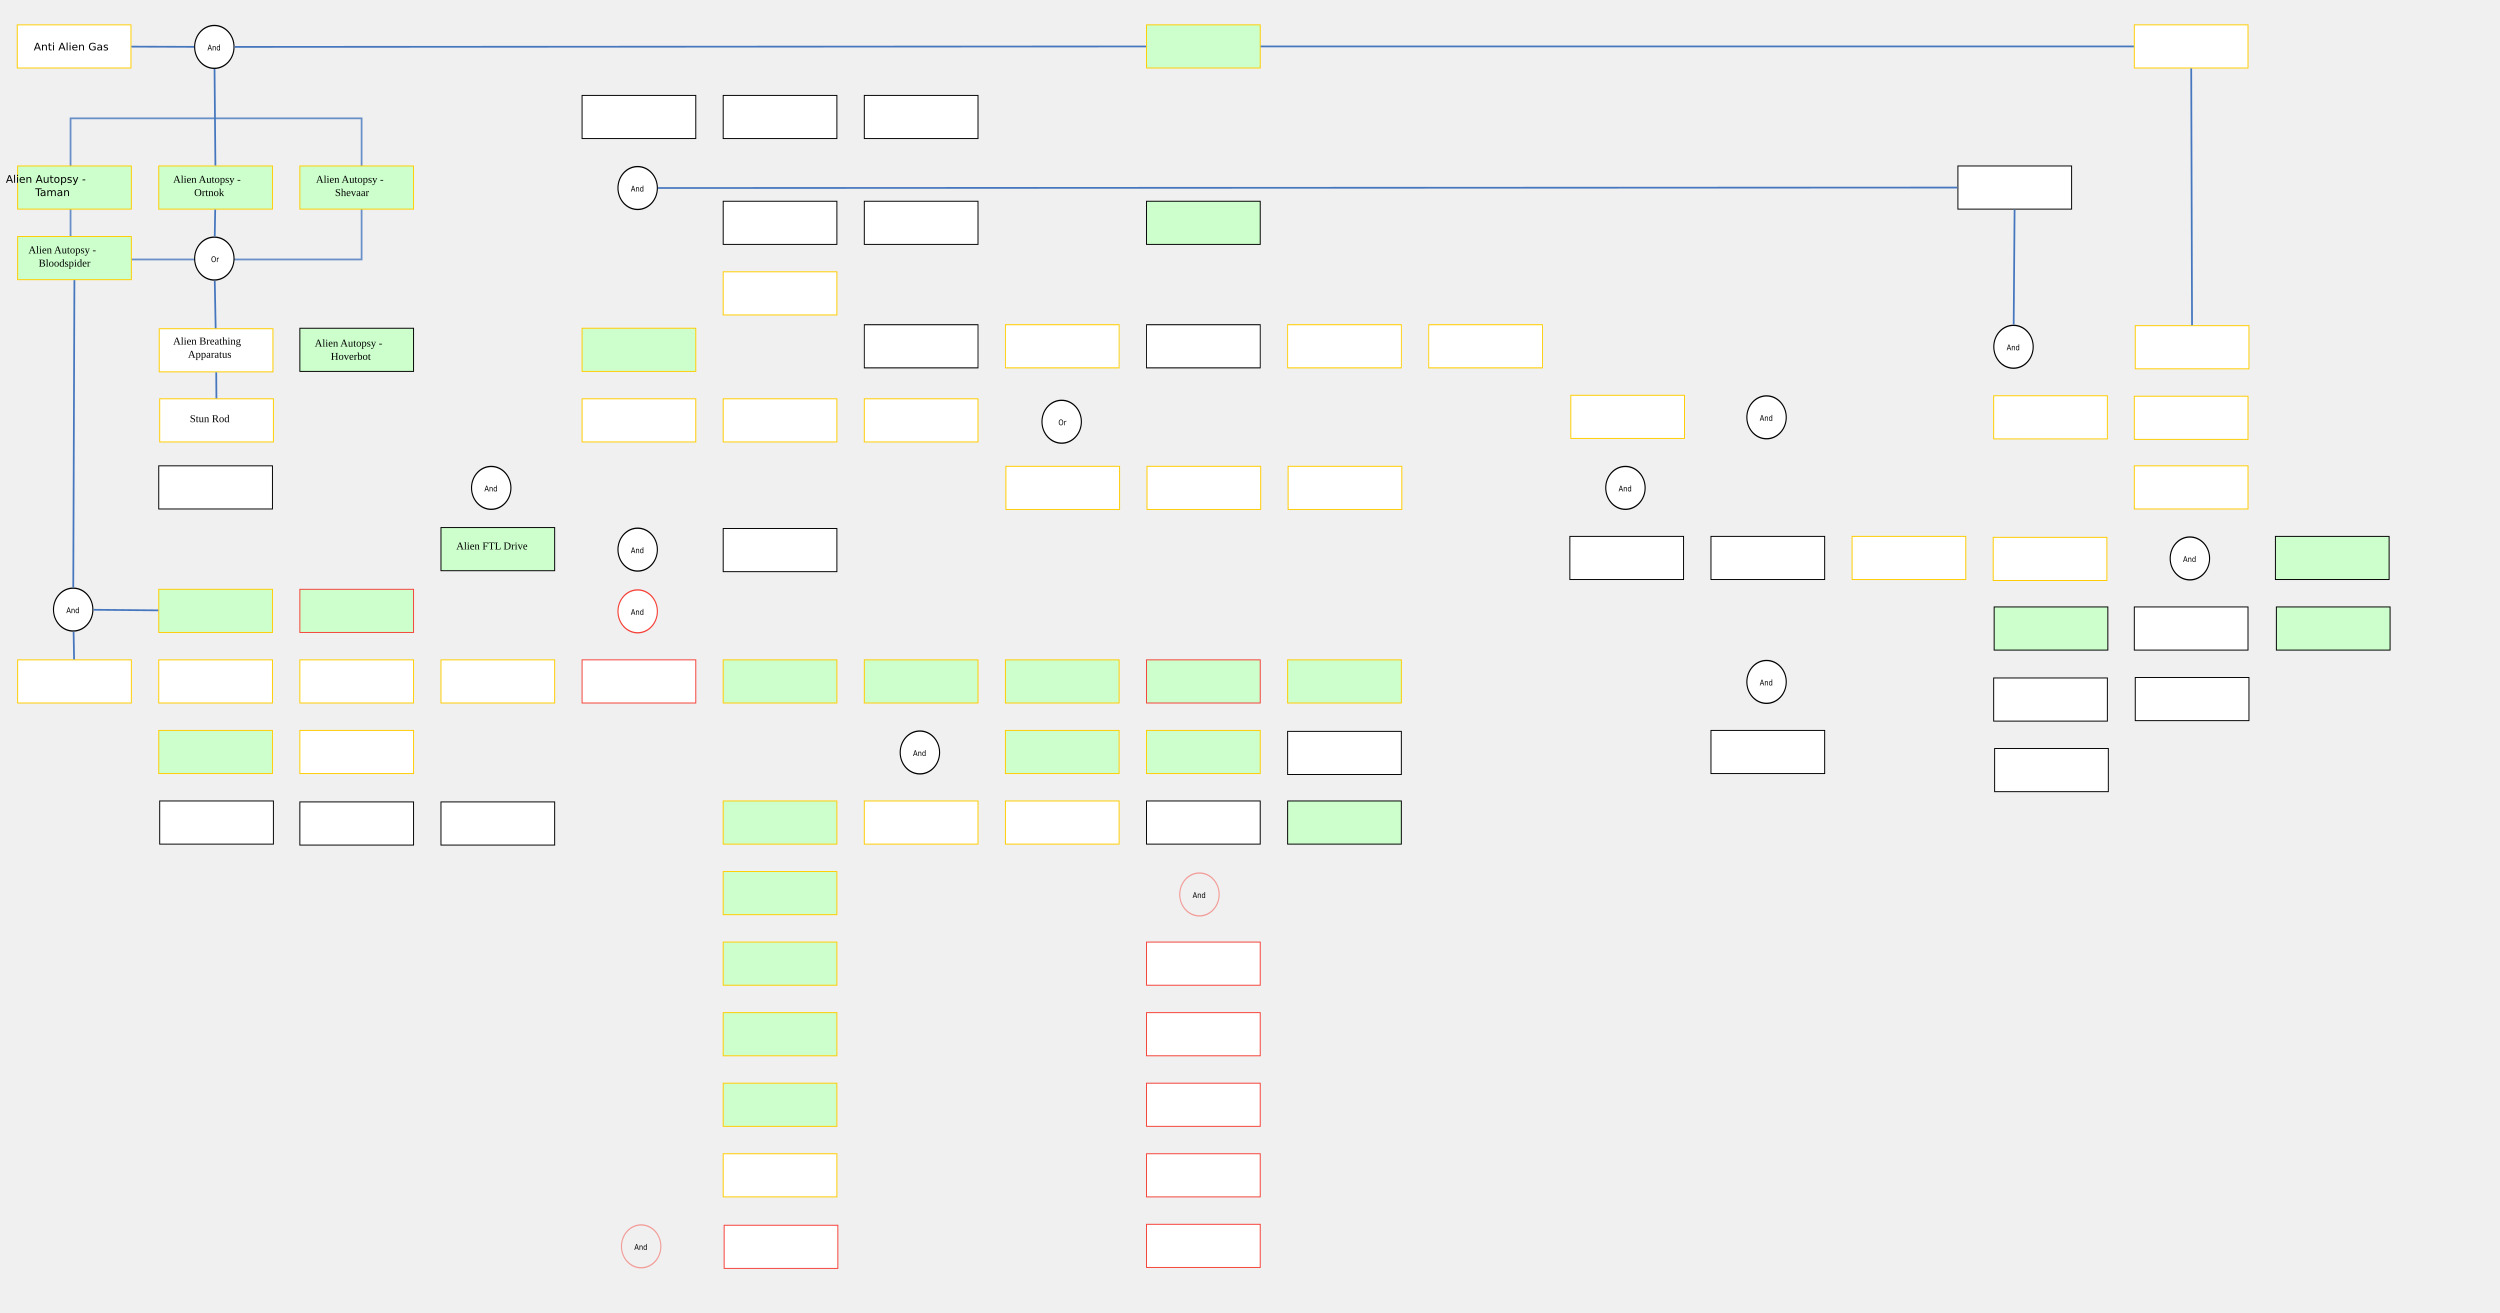
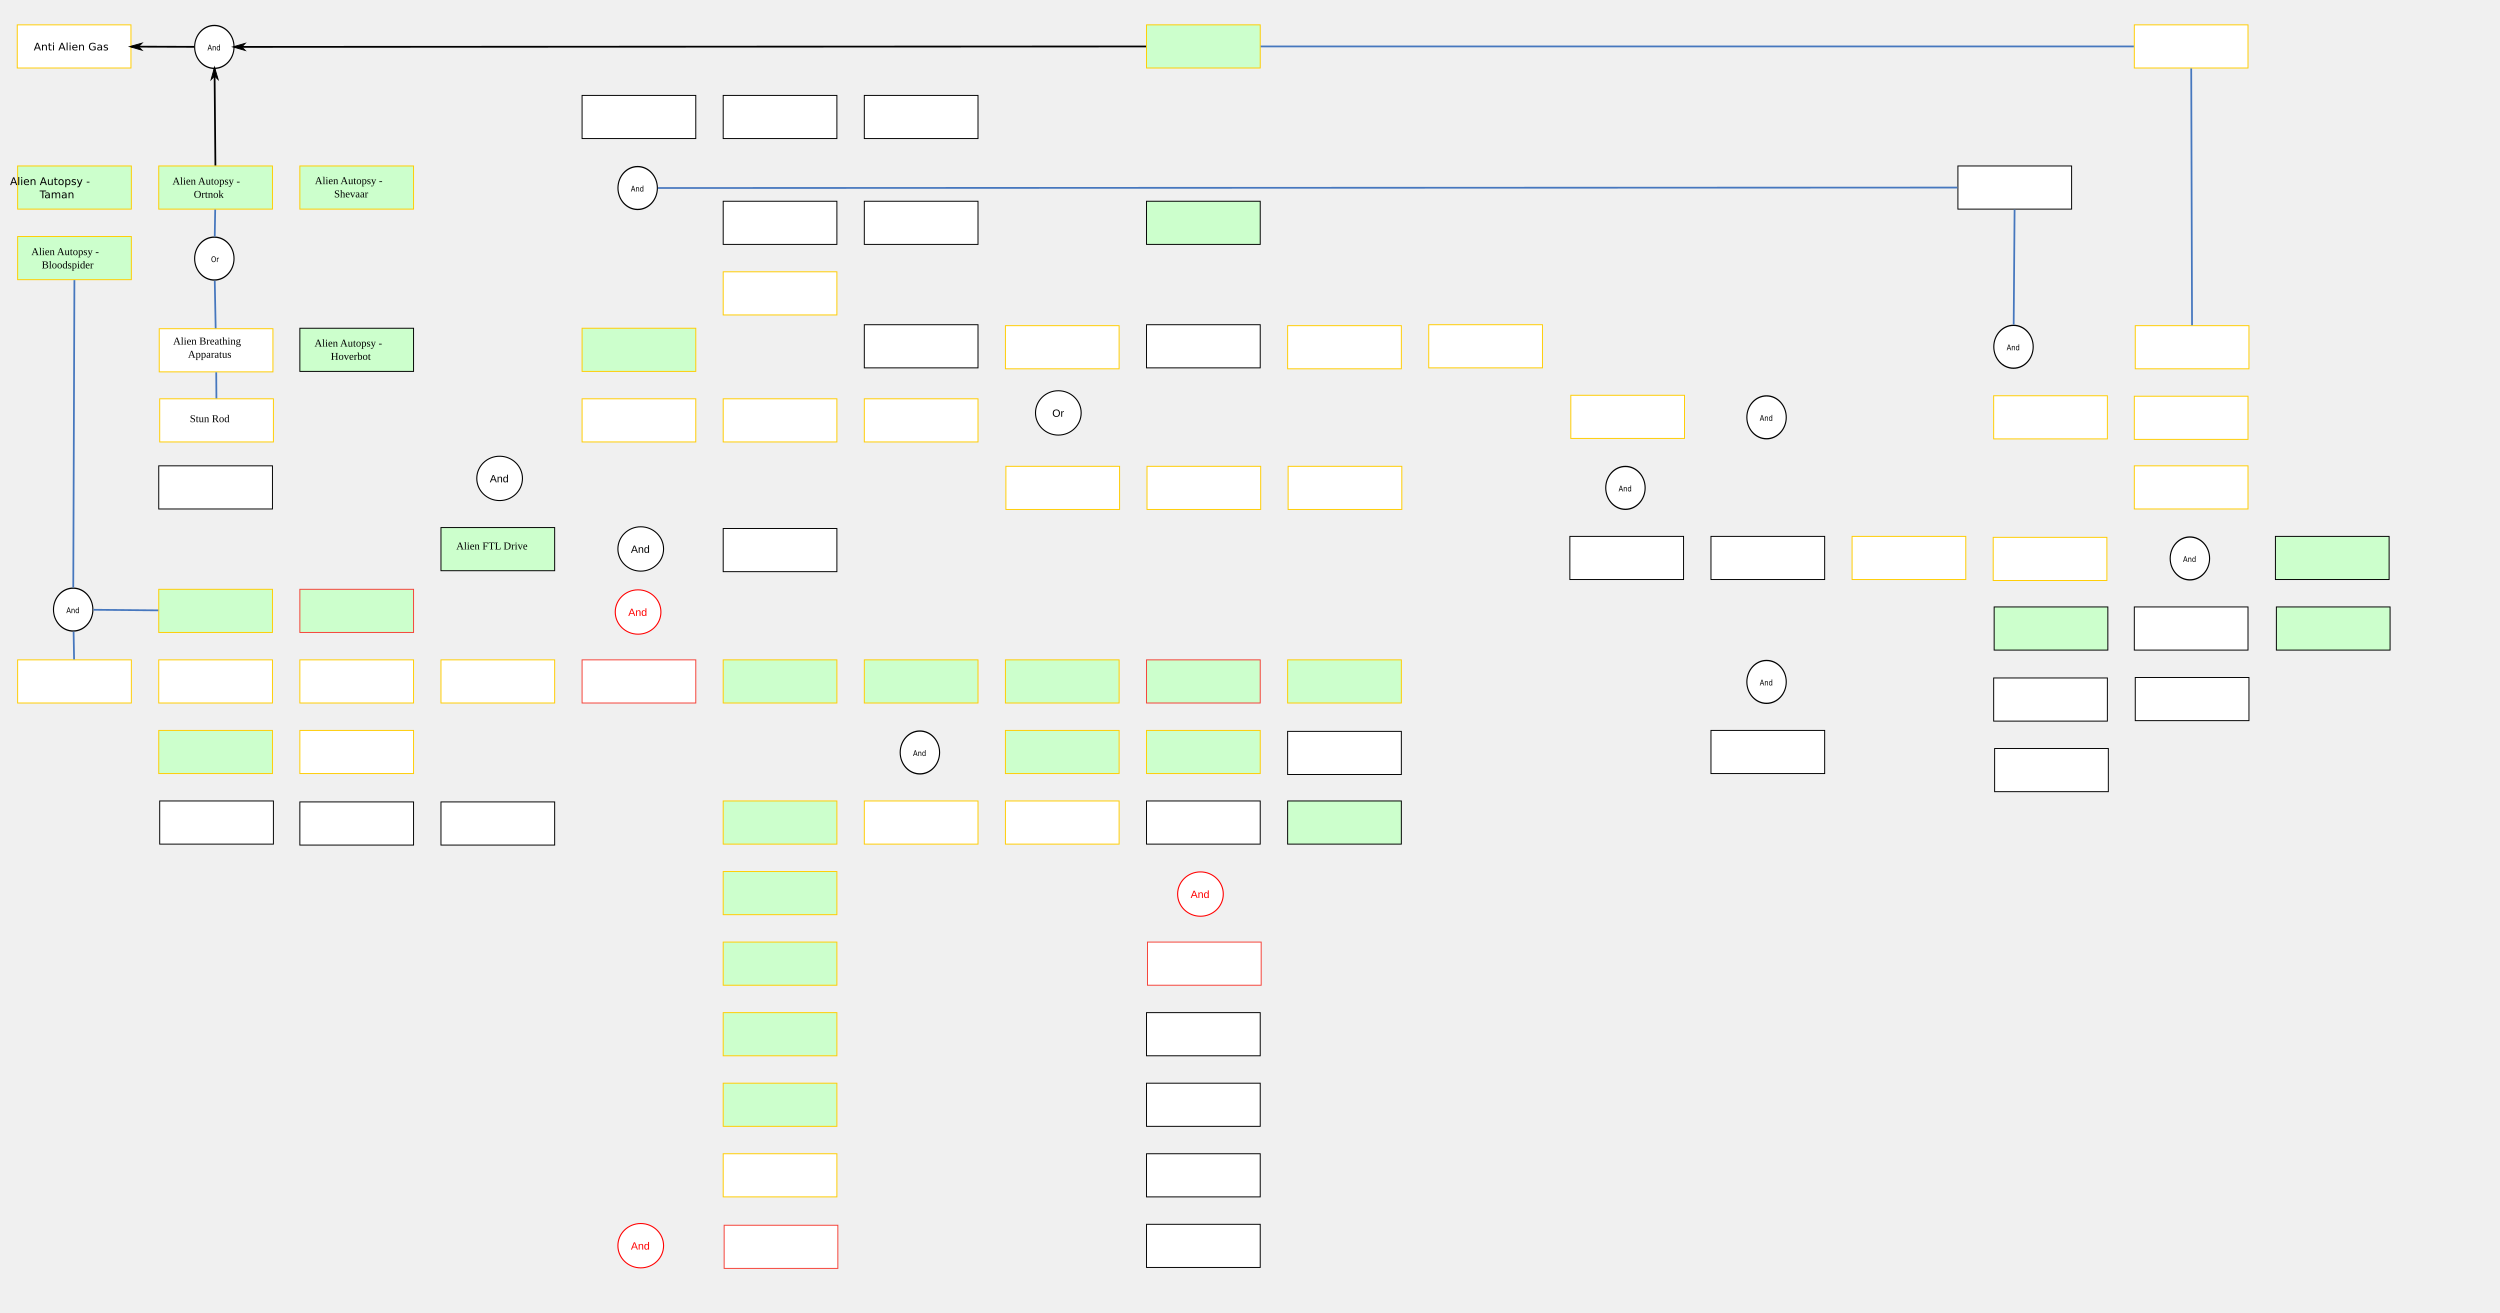
<svg xmlns="http://www.w3.org/2000/svg" width="1417.323" height="744.094" id="svg2" version="1.0">
-   <defs id="defs4" />
+   <defs id="defs4">
+     <marker orient="auto" refY="0.0" refX="0.0" id="Arrow2Lend" style="overflow:visible;">
+       <path id="path5794" style="font-size:12.0;fill-rule:evenodd;stroke-width:0.625;stroke-linejoin:round;" d="M 8.719,4.034 L -2.207,0.016 L 8.719,-4.002 C 6.973,-1.63 6.983,1.616 8.719,4.034 z " transform="scale(1.1) rotate(180) translate(1,0)" />
+     </marker>
+     <marker orient="auto" refY="0.0" refX="0.0" id="Arrow1Mend" style="overflow:visible;">
+       <path id="path5806" d="M 0.0,0.0 L 5.0,-5.0 L -12.5,0.0 L 5.0,5.0 L 0.0,0.0 z " style="fill-rule:evenodd;stroke:#000000;stroke-width:1.0pt;marker-start:none;" transform="scale(0.4) rotate(180) translate(10,0)" />
+     </marker>
+     <marker orient="auto" refY="0.0" refX="0.0" id="Arrow1Lend" style="overflow:visible;">
+       <path id="path5812" d="M 0.0,0.0 L 5.0,-5.0 L -12.5,0.0 L 5.0,5.0 L 0.0,0.0 z " style="fill-rule:evenodd;stroke:#000000;stroke-width:1.0pt;marker-start:none;" transform="scale(0.8) rotate(180) translate(12.5,0)" />
+     </marker>
+   </defs>
  <g id="layer1">
-     <rect style="fill:#000000;fill-opacity:0;stroke:#4677be;stroke-opacity:0.8" id="rect18331" width="165" height="80" x="40" y="67.094" />
    <g id="g13903" transform="matrix(1.007791,0,0,0.9800174,7.143716,12.35077)">
      <rect style="fill:#ffffff;fill-opacity:1;fill-rule:evenodd;stroke:#ffcc00;stroke-width:0.546px;stroke-linecap:butt;stroke-linejoin:miter;stroke-opacity:1" y="1.779" x="2.618" height="24.96" width="63.96" id="rect13897" />
      <text xml:space="preserve" style="font-size:12px;font-style:normal;font-weight:normal;fill:#000000;fill-opacity:1;stroke:none;stroke-width:1px;stroke-linecap:butt;stroke-linejoin:miter;stroke-opacity:1;font-family:Bitstream Vera Sans" id="text13899" y="16.549" x="11.896">
        <tspan style="font-size:6px" id="tspan13901" y="16.549" x="11.896">Anti Alien Gas</tspan>
      </text>
    </g>
    <g id="g13908" transform="matrix(0.6362226,0,0,0.7461796,3.096964,-119.4376)">
      <path style="fill:#ffffff;fill-opacity:1;stroke:#000000;stroke-opacity:1" transform="translate(-1.894036,1.767767)" d="M 205.566 193.94 A 17.551 16.289 0 1 1  170.463,193.94 A 17.551 16.289 0 1 1  205.566 193.94 z" id="path13910" />
      <text xml:space="preserve" style="font-size:12px;font-style:normal;font-weight:normal;fill:#000000;fill-opacity:1;stroke:none;stroke-width:1px;stroke-linecap:butt;stroke-linejoin:miter;stroke-opacity:1;font-family:Bitstream Vera Sans" id="text13912" y="198.38" x="180">
        <tspan style="font-size:6px" id="tspan13914" y="198.38" x="180">And</tspan>
      </text>
    </g>
-     <path style="fill:none;fill-rule:evenodd;stroke:#4677be;stroke-width:1px;stroke-linecap:butt;stroke-linejoin:miter;stroke-opacity:1;display:inline" d="M 74.515,26.436 L 110.026,26.557" id="path13916" />
    <rect style="fill:#ccffcc;fill-opacity:1;fill-rule:evenodd;stroke:#ffcc00;stroke-width:0.543px;stroke-linecap:butt;stroke-linejoin:miter;stroke-opacity:1" y="94.094" x="10" height="24.461" width="64.458" id="rect17819" />
    <rect style="fill:#ccffcc;fill-opacity:1;fill-rule:evenodd;stroke:#ffcc00;stroke-width:0.543px;stroke-linecap:butt;stroke-linejoin:miter;stroke-opacity:1" y="94.094" x="90" height="24.461" width="64.458" id="rect17821" />
    <rect style="fill:#ccffcc;fill-opacity:1;fill-rule:evenodd;stroke:#ffcc00;stroke-width:0.543px;stroke-linecap:butt;stroke-linejoin:miter;stroke-opacity:1" y="94.094" x="170" height="24.461" width="64.458" id="rect17823" />
    <rect style="fill:#ccffcc;fill-opacity:1;fill-rule:evenodd;stroke:#ffcc00;stroke-width:0.543px;stroke-linecap:butt;stroke-linejoin:miter;stroke-opacity:1" y="134.094" x="10" height="24.461" width="64.458" id="rect17825" />
    <g id="g17829" transform="matrix(0.6362226,0,0,0.7461796,3.096964,0.562415)">
      <path style="fill:#ffffff;fill-opacity:1;stroke:#000000;stroke-opacity:1" transform="translate(-1.894036,1.767767)" d="M 205.566 193.94 A 17.551 16.289 0 1 1  170.463,193.94 A 17.551 16.289 0 1 1  205.566 193.94 z" id="path17831" />
      <text xml:space="preserve" style="font-size:12px;font-style:normal;font-weight:normal;fill:#000000;fill-opacity:1;stroke:none;stroke-width:1px;stroke-linecap:butt;stroke-linejoin:miter;stroke-opacity:1;font-family:Bitstream Vera Sans" id="text17833" y="198.38" x="183.144">
        <tspan style="font-size:6px" id="tspan17835" y="198.38" x="183.144">Or</tspan>
      </text>
    </g>
-     <path style="fill:none;fill-rule:evenodd;stroke:#4677be;stroke-width:1px;stroke-linecap:butt;stroke-linejoin:miter;stroke-opacity:1;display:inline" d="M 121.624,39.123 L 122.117,93.823" id="path17839" />
+     <path style="fill:none;fill-rule:evenodd;stroke:#000000;stroke-width:1px;stroke-linecap:butt;stroke-linejoin:miter;marker-end:url(#Arrow1Mend);stroke-opacity:1;display:inline" d="M 122.117,93.823 L 121.624,39.123" id="path17839" />
    <path style="fill:none;fill-rule:evenodd;stroke:#4677be;stroke-width:1px;stroke-linecap:butt;stroke-linejoin:miter;stroke-opacity:1;display:inline" d="M 122.006,118.827 L 121.734,134.068" id="path17843" />
    <rect style="fill:#ffffff;fill-opacity:1;fill-rule:evenodd;stroke:#ffcc00;stroke-width:0.543px;stroke-linecap:butt;stroke-linejoin:miter;stroke-opacity:1" y="186.362" x="90.271" height="24.461" width="64.458" id="rect17849" />
    <rect style="fill:#ffffff;fill-opacity:1;fill-rule:evenodd;stroke:#ffcc00;stroke-width:0.543px;stroke-linecap:butt;stroke-linejoin:miter;stroke-opacity:1" y="226.094" x="90.542" height="24.461" width="64.458" id="rect17851" />
    <path style="fill:none;fill-rule:evenodd;stroke:#4677be;stroke-width:1px;stroke-linecap:butt;stroke-linejoin:miter;stroke-opacity:1;display:inline" d="M 121.749,159.123 L 122.263,186.091" id="path17853" />
    <path style="fill:none;fill-rule:evenodd;stroke:#4677be;stroke-width:1px;stroke-linecap:butt;stroke-linejoin:miter;stroke-opacity:1;display:inline" d="M 122.586,211.094 L 122.686,225.823" id="path17855" />
    <rect style="fill:#ccffcc;fill-opacity:1;fill-rule:evenodd;stroke:#000000;stroke-width:0.543px;stroke-linecap:butt;stroke-linejoin:miter;stroke-opacity:1" y="186.094" x="170" height="24.461" width="64.458" id="rect17857" />
    <rect style="fill:#ccffcc;fill-opacity:1;fill-rule:evenodd;stroke:#ffcc00;stroke-width:0.543px;stroke-linecap:butt;stroke-linejoin:miter;stroke-opacity:1" y="186.094" x="330" height="24.461" width="64.458" id="rect17861" />
    <g id="g17863" transform="matrix(0.6362226,0,0,0.7461796,243.097,-39.43758)">
      <path style="fill:#ffffff;fill-opacity:1;stroke:#000000;stroke-opacity:1" transform="translate(-1.894036,1.767767)" d="M 205.566 193.94 A 17.551 16.289 0 1 1  170.463,193.94 A 17.551 16.289 0 1 1  205.566 193.94 z" id="path17865" />
      <text xml:space="preserve" style="font-size:12px;font-style:normal;font-weight:normal;fill:#000000;fill-opacity:1;stroke:none;stroke-width:1px;stroke-linecap:butt;stroke-linejoin:miter;stroke-opacity:1;font-family:Bitstream Vera Sans" id="text17867" y="198.38" x="180">
        <tspan style="font-size:6px" id="tspan17869" y="198.38" x="180">And</tspan>
      </text>
    </g>
    <rect style="fill:#ffffff;fill-opacity:1;fill-rule:evenodd;stroke:#000000;stroke-width:0.543px;stroke-linecap:butt;stroke-linejoin:miter;stroke-opacity:1" y="54.094" x="330" height="24.461" width="64.458" id="rect17871" />
    <rect style="fill:#ffffff;fill-opacity:1;fill-rule:evenodd;stroke:#000000;stroke-width:0.543px;stroke-linecap:butt;stroke-linejoin:miter;stroke-opacity:1" y="54.094" x="410" height="24.461" width="64.458" id="rect17873" />
    <rect style="fill:#ffffff;fill-opacity:1;fill-rule:evenodd;stroke:#000000;stroke-width:0.543px;stroke-linecap:butt;stroke-linejoin:miter;stroke-opacity:1" y="54.094" x="490" height="24.461" width="64.458" id="rect17875" />
    <rect style="fill:#ffffff;fill-opacity:1;fill-rule:evenodd;stroke:#000000;stroke-width:0.543px;stroke-linecap:butt;stroke-linejoin:miter;stroke-opacity:1" y="114.094" x="410" height="24.461" width="64.458" id="rect17877" />
    <rect style="fill:#ffffff;fill-opacity:1;fill-rule:evenodd;stroke:#000000;stroke-width:0.543px;stroke-linecap:butt;stroke-linejoin:miter;stroke-opacity:1" y="114.094" x="490" height="24.461" width="64.458" id="rect17879" />
    <rect style="fill:#ffffff;fill-opacity:1;fill-rule:evenodd;stroke:#ffcc00;stroke-width:0.543px;stroke-linecap:butt;stroke-linejoin:miter;stroke-opacity:1" y="154.094" x="410" height="24.461" width="64.458" id="rect17881" />
    <rect style="fill:#ffffff;fill-opacity:1;fill-rule:evenodd;stroke:#ffcc00;stroke-width:0.543px;stroke-linecap:butt;stroke-linejoin:miter;stroke-opacity:1" y="226.094" x="330" height="24.461" width="64.458" id="rect17883" />
    <rect style="fill:#ffffff;fill-opacity:1;fill-rule:evenodd;stroke:#ffcc00;stroke-width:0.543px;stroke-linecap:butt;stroke-linejoin:miter;stroke-opacity:1" y="226.094" x="410" height="24.461" width="64.458" id="rect17885" />
    <rect style="fill:#ffffff;fill-opacity:1;fill-rule:evenodd;stroke:#ffcc00;stroke-width:0.543px;stroke-linecap:butt;stroke-linejoin:miter;stroke-opacity:1" y="226.094" x="490" height="24.461" width="64.458" id="rect17887" />
    <rect style="fill:#ccffcc;fill-opacity:1;fill-rule:evenodd;stroke:#ffcc00;stroke-width:0.543px;stroke-linecap:butt;stroke-linejoin:miter;stroke-opacity:1" y="14.094" x="650" height="24.461" width="64.458" id="rect17895" />
    <rect style="fill:#ccffcc;fill-opacity:1;fill-rule:evenodd;stroke:#000000;stroke-width:0.543px;stroke-linecap:butt;stroke-linejoin:miter;stroke-opacity:1" y="114.094" x="650" height="24.461" width="64.458" id="rect17897" />
    <g id="g17899" transform="matrix(0.6362226,0,0,0.7461796,-76.92524,199.56)">
      <path style="fill:#ffffff;fill-opacity:1;stroke:#000000;stroke-opacity:1" transform="translate(-1.894036,1.767767)" d="M 205.566 193.94 A 17.551 16.289 0 1 1  170.463,193.94 A 17.551 16.289 0 1 1  205.566 193.94 z" id="path17901" />
      <text xml:space="preserve" style="font-size:12px;font-style:normal;font-weight:normal;fill:#000000;fill-opacity:1;stroke:none;stroke-width:1px;stroke-linecap:butt;stroke-linejoin:miter;stroke-opacity:1;font-family:Bitstream Vera Sans" id="text17903" y="198.38" x="180">
        <tspan style="font-size:6px" id="tspan17905" y="198.38" x="180">And</tspan>
      </text>
    </g>
    <rect style="fill:#ccffcc;fill-opacity:1;fill-rule:evenodd;stroke:#f54036;stroke-width:0.543px;stroke-linecap:butt;stroke-linejoin:miter;stroke-opacity:1" y="334.094" x="170" height="24.461" width="64.458" id="rect17907" />
    <rect style="fill:#ccffcc;fill-opacity:1;fill-rule:evenodd;stroke:#ffcc00;stroke-width:0.543px;stroke-linecap:butt;stroke-linejoin:miter;stroke-opacity:1" y="334.094" x="90" height="24.461" width="64.458" id="rect17909" />
    <rect style="fill:#ffffff;fill-opacity:1;fill-rule:evenodd;stroke:#ffcc00;stroke-width:0.543px;stroke-linecap:butt;stroke-linejoin:miter;stroke-opacity:1" y="374.094" x="10" height="24.461" width="64.458" id="rect17911" />
    <rect style="fill:#ffffff;fill-opacity:1;fill-rule:evenodd;stroke:#ffcc00;stroke-width:0.543px;stroke-linecap:butt;stroke-linejoin:miter;stroke-opacity:1" y="374.094" x="90" height="24.461" width="64.458" id="rect17913" />
    <rect style="fill:#ffffff;fill-opacity:1;fill-rule:evenodd;stroke:#ffcc00;stroke-width:0.543px;stroke-linecap:butt;stroke-linejoin:miter;stroke-opacity:1" y="374.094" x="170" height="24.461" width="64.458" id="rect17915" />
    <rect style="fill:#ffffff;fill-opacity:1;fill-rule:evenodd;stroke:#ffcc00;stroke-width:0.543px;stroke-linecap:butt;stroke-linejoin:miter;stroke-opacity:1" y="374.094" x="250" height="24.461" width="64.458" id="rect17917" />
    <rect style="fill:#ffffff;fill-opacity:1;fill-rule:evenodd;stroke:#f54036;stroke-width:0.543px;stroke-linecap:butt;stroke-linejoin:miter;stroke-opacity:1" y="374.094" x="330" height="24.461" width="64.458" id="rect17919" />
    <rect style="fill:#ccffcc;fill-opacity:1;fill-rule:evenodd;stroke:#ffcc00;stroke-width:0.543px;stroke-linecap:butt;stroke-linejoin:miter;stroke-opacity:1" y="374.094" x="410" height="24.461" width="64.458" id="rect17921" />
    <rect style="fill:#ccffcc;fill-opacity:1;fill-rule:evenodd;stroke:#ffcc00;stroke-width:0.543px;stroke-linecap:butt;stroke-linejoin:miter;stroke-opacity:1" y="374.094" x="490" height="24.461" width="64.458" id="rect17923" />
    <rect style="fill:#ccffcc;fill-opacity:1;fill-rule:evenodd;stroke:#ffcc00;stroke-width:0.543px;stroke-linecap:butt;stroke-linejoin:miter;stroke-opacity:1" y="374.094" x="570" height="24.461" width="64.458" id="rect17925" />
    <rect style="fill:#ccffcc;fill-opacity:1;fill-rule:evenodd;stroke:#f54036;stroke-width:0.543px;stroke-linecap:butt;stroke-linejoin:miter;stroke-opacity:1" y="374.094" x="650" height="24.461" width="64.458" id="rect17927" />
    <rect style="fill:#ccffcc;fill-opacity:1;fill-rule:evenodd;stroke:#ffcc00;stroke-width:0.543px;stroke-linecap:butt;stroke-linejoin:miter;stroke-opacity:1" y="374.094" x="730" height="24.461" width="64.458" id="rect17929" />
    <g id="g17935" transform="matrix(0.6362226,0,0,0.7461796,403.097,280.5624)">
      <path style="fill:#ffffff;fill-opacity:1;stroke:#000000;stroke-opacity:1" transform="translate(-1.894036,1.767767)" d="M 205.566 193.94 A 17.551 16.289 0 1 1  170.463,193.94 A 17.551 16.289 0 1 1  205.566 193.94 z" id="path17937" />
      <text xml:space="preserve" style="font-size:12px;font-style:normal;font-weight:normal;fill:#000000;fill-opacity:1;stroke:none;stroke-width:1px;stroke-linecap:butt;stroke-linejoin:miter;stroke-opacity:1;font-family:Bitstream Vera Sans" id="text17939" y="198.38" x="180">
        <tspan style="font-size:6px" id="tspan17941" y="198.38" x="180">And</tspan>
      </text>
    </g>
    <rect style="fill:#ffffff;fill-opacity:1;fill-rule:evenodd;stroke:#ffcc00;stroke-width:0.543px;stroke-linecap:butt;stroke-linejoin:miter;stroke-opacity:1" y="454.094" x="490" height="24.461" width="64.458" id="rect17943" />
    <rect style="fill:#ffffff;fill-opacity:1;fill-rule:evenodd;stroke:#ffcc00;stroke-width:0.543px;stroke-linecap:butt;stroke-linejoin:miter;stroke-opacity:1" y="454.094" x="570" height="24.461" width="64.458" id="rect17945" />
    <rect style="fill:#ccffcc;fill-opacity:1;fill-rule:evenodd;stroke:#ffcc00;stroke-width:0.543px;stroke-linecap:butt;stroke-linejoin:miter;stroke-opacity:1" y="454.094" x="410" height="24.461" width="64.458" id="rect17947" />
    <rect style="fill:#ccffcc;fill-opacity:1;fill-rule:evenodd;stroke:#ffcc00;stroke-width:0.543px;stroke-linecap:butt;stroke-linejoin:miter;stroke-opacity:1" y="494.094" x="410" height="24.461" width="64.458" id="rect17949" />
    <rect style="fill:#ccffcc;fill-opacity:1;fill-rule:evenodd;stroke:#ffcc00;stroke-width:0.543px;stroke-linecap:butt;stroke-linejoin:miter;stroke-opacity:1" y="534.094" x="410" height="24.461" width="64.458" id="rect17951" />
    <rect style="fill:#ccffcc;fill-opacity:1;fill-rule:evenodd;stroke:#ffcc00;stroke-width:0.543px;stroke-linecap:butt;stroke-linejoin:miter;stroke-opacity:1" y="574.094" x="410" height="24.461" width="64.458" id="rect17953" />
    <rect style="fill:#ccffcc;fill-opacity:1;fill-rule:evenodd;stroke:#ffcc00;stroke-width:0.543px;stroke-linecap:butt;stroke-linejoin:miter;stroke-opacity:1" y="614.094" x="410" height="24.461" width="64.458" id="rect17955" />
    <rect style="fill:#ffffff;fill-opacity:1;fill-rule:evenodd;stroke:#ffcc00;stroke-width:0.543px;stroke-linecap:butt;stroke-linejoin:miter;stroke-opacity:1" y="654.094" x="410" height="24.461" width="64.458" id="rect17957" />
    <rect style="fill:#ffffff;fill-opacity:1;fill-rule:evenodd;stroke:#000000;stroke-width:0.543px;stroke-linecap:butt;stroke-linejoin:miter;stroke-opacity:1" y="454.094" x="650" height="24.461" width="64.458" id="rect17959" />
    <rect style="fill:#ccffcc;fill-opacity:1;fill-rule:evenodd;stroke:#ffcc00;stroke-width:0.543px;stroke-linecap:butt;stroke-linejoin:miter;stroke-opacity:1" y="414.094" x="570" height="24.461" width="64.458" id="rect17961" />
    <rect style="fill:#ccffcc;fill-opacity:1;fill-rule:evenodd;stroke:#ffcc00;stroke-width:0.543px;stroke-linecap:butt;stroke-linejoin:miter;stroke-opacity:1" y="414.094" x="650" height="24.461" width="64.458" id="rect17963" />
    <rect style="fill:#ffffff;fill-opacity:1;fill-rule:evenodd;stroke:#000000;stroke-width:0.543px;stroke-linecap:butt;stroke-linejoin:miter;stroke-opacity:1" y="414.633" x="730" height="24.461" width="64.458" id="rect17965" />
    <rect style="fill:#ccffcc;fill-opacity:1;fill-rule:evenodd;stroke:#000000;stroke-width:0.543px;stroke-linecap:butt;stroke-linejoin:miter;stroke-opacity:1" y="454.094" x="730" height="24.461" width="64.458" id="rect17967" />
    <rect style="fill:#ffffff;fill-opacity:1;fill-rule:evenodd;stroke:#f54036;stroke-width:0.543px;stroke-linecap:butt;stroke-linejoin:miter;stroke-opacity:1" y="694.633" x="410.542" height="24.461" width="64.458" id="rect17969" />
-     <rect style="fill:#ffffff;fill-opacity:1;fill-rule:evenodd;stroke:#f54036;stroke-width:0.543px;stroke-linecap:butt;stroke-linejoin:miter;stroke-opacity:1" y="694.094" x="650" height="24.461" width="64.458" id="rect17971" />
-     <rect style="fill:#ffffff;fill-opacity:1;fill-rule:evenodd;stroke:#f54036;stroke-width:0.543px;stroke-linecap:butt;stroke-linejoin:miter;stroke-opacity:1" y="654.094" x="650" height="24.461" width="64.458" id="rect17973" />
-     <rect style="fill:#ffffff;fill-opacity:1;fill-rule:evenodd;stroke:#f54036;stroke-width:0.543px;stroke-linecap:butt;stroke-linejoin:miter;stroke-opacity:1" y="614.094" x="650" height="24.461" width="64.458" id="rect17975" />
-     <rect style="fill:#ffffff;fill-opacity:1;fill-rule:evenodd;stroke:#f54036;stroke-width:0.543px;stroke-linecap:butt;stroke-linejoin:miter;stroke-opacity:1" y="574.094" x="650" height="24.461" width="64.458" id="rect17977" />
-     <rect style="fill:#ffffff;fill-opacity:1;fill-rule:evenodd;stroke:#f54036;stroke-width:0.543px;stroke-linecap:butt;stroke-linejoin:miter;stroke-opacity:1" y="534.094" x="650" height="24.461" width="64.458" id="rect17979" />
+     <rect style="fill:#ffffff;fill-opacity:1;fill-rule:evenodd;stroke:#000000;stroke-width:0.543px;stroke-linecap:butt;stroke-linejoin:miter;stroke-opacity:1" y="694.094" x="650" height="24.461" width="64.458" id="rect17971" />
+     <rect style="fill:#ffffff;fill-opacity:1;fill-rule:evenodd;stroke:#000000;stroke-width:0.543px;stroke-linecap:butt;stroke-linejoin:miter;stroke-opacity:1" y="654.094" x="650" height="24.461" width="64.458" id="rect17973" />
+     <rect style="fill:#ffffff;fill-opacity:1;fill-rule:evenodd;stroke:#000000;stroke-width:0.543px;stroke-linecap:butt;stroke-linejoin:miter;stroke-opacity:1" y="614.094" x="650" height="24.461" width="64.458" id="rect17975" />
+     <rect style="fill:#ffffff;fill-opacity:1;fill-rule:evenodd;stroke:#000000;stroke-width:0.543px;stroke-linecap:butt;stroke-linejoin:miter;stroke-opacity:1" y="574.094" x="650" height="24.461" width="64.458" id="rect17977" />
+     <rect style="fill:#ffffff;fill-opacity:1;fill-rule:evenodd;stroke:#f54036;stroke-width:0.543px;stroke-linecap:butt;stroke-linejoin:miter;stroke-opacity:1" y="534.094" x="650.542" height="24.461" width="64.458" id="rect17979" />
    <rect style="fill:#ccffcc;fill-opacity:1;fill-rule:evenodd;stroke:#ffcc00;stroke-width:0.543px;stroke-linecap:butt;stroke-linejoin:miter;stroke-opacity:1" y="414.094" x="90" height="24.461" width="64.458" id="rect17981" />
    <rect style="fill:#ffffff;fill-opacity:1;fill-rule:evenodd;stroke:#ffcc00;stroke-width:0.543px;stroke-linecap:butt;stroke-linejoin:miter;stroke-opacity:1" y="414.094" x="170" height="24.461" width="64.458" id="rect17983" />
    <rect style="fill:#ffffff;fill-opacity:1;fill-rule:evenodd;stroke:#000000;stroke-width:0.543px;stroke-linecap:butt;stroke-linejoin:miter;stroke-opacity:1" y="454.094" x="90.542" height="24.461" width="64.458" id="rect17985" />
    <rect style="fill:#ffffff;fill-opacity:1;fill-rule:evenodd;stroke:#000000;stroke-width:0.543px;stroke-linecap:butt;stroke-linejoin:miter;stroke-opacity:1" y="454.633" x="170" height="24.461" width="64.458" id="rect17987" />
    <rect style="fill:#ffffff;fill-opacity:1;fill-rule:evenodd;stroke:#000000;stroke-width:0.543px;stroke-linecap:butt;stroke-linejoin:miter;stroke-opacity:1" y="454.633" x="250" height="24.461" width="64.458" id="rect17989" />
-     <g id="g17991" transform="matrix(0.6362226,0,0,0.7461796,243.097,200.5624)">
-       <path style="fill:#ffffff;fill-opacity:1;stroke:#f54036;stroke-opacity:1" transform="translate(-1.894036,1.767767)" d="M 205.566 193.94 A 17.551 16.289 0 1 1  170.463,193.94 A 17.551 16.289 0 1 1  205.566 193.94 z" id="path17993" />
-       <text xml:space="preserve" style="font-size:12px;font-style:normal;font-weight:normal;fill:#000000;fill-opacity:1;stroke:none;stroke-width:1px;stroke-linecap:butt;stroke-linejoin:miter;stroke-opacity:1;font-family:Bitstream Vera Sans" id="text17995" y="198.38" x="180">
-         <tspan style="font-size:6px" id="tspan17997" y="198.38" x="180">And</tspan>
-       </text>
-       <path style="fill:#000000;fill-opacity:0;stroke:#f53f35;stroke-opacity:0.471" transform="translate(1.214619,484.2221)" d="M 205.566 193.94 A 17.551 16.289 0 1 1  170.463,193.94 A 17.551 16.289 0 1 1  205.566 193.94 z" id="path17999" />
-       <text xml:space="preserve" style="font-size:12px;font-style:normal;font-weight:normal;fill:#000000;fill-opacity:1;stroke:none;stroke-width:1px;stroke-linecap:butt;stroke-linejoin:miter;stroke-opacity:1;font-family:Bitstream Vera Sans" id="text18001" y="680.835" x="183.109">
-         <tspan style="font-size:6px" id="tspan18003" y="680.835" x="183.109">And</tspan>
-       </text>
-       <path style="fill:#000000;fill-opacity:0;stroke:#f53f35;stroke-opacity:0.471" transform="translate(498.6995,216.8699)" d="M 205.566 193.94 A 17.551 16.289 0 1 1  170.463,193.94 A 17.551 16.289 0 1 1  205.566 193.94 z" id="path18007" />
-       <text xml:space="preserve" style="font-size:12px;font-style:normal;font-weight:normal;fill:#000000;fill-opacity:1;stroke:none;stroke-width:1px;stroke-linecap:butt;stroke-linejoin:miter;stroke-opacity:1;font-family:Bitstream Vera Sans" id="text18009" y="413.482" x="680.594">
-         <tspan style="font-size:6px" id="tspan18011" y="413.482" x="680.594">And</tspan>
-       </text>
-       <rect style="fill:#ffffff;fill-opacity:1;fill-rule:evenodd;stroke:#ffcc00;stroke-width:0.788px;stroke-linecap:butt;stroke-linejoin:miter;stroke-opacity:1" y="-22.07" x="513.819" height="32.782" width="101.314" id="rect18221" />
-       <rect style="fill:#ffffff;fill-opacity:1;fill-rule:evenodd;stroke:#000000;stroke-width:0.788px;stroke-linecap:butt;stroke-linejoin:miter;stroke-opacity:1" y="-22.07" x="639.561" height="32.782" width="101.314" id="rect18223" />
-       <rect style="fill:#ffffff;fill-opacity:1;fill-rule:evenodd;stroke:#000000;stroke-width:0.788px;stroke-linecap:butt;stroke-linejoin:miter;stroke-opacity:1" y="-22.07" x="388.077" height="32.782" width="101.314" id="rect18225" />
-       <rect style="fill:#ffffff;fill-opacity:1;fill-rule:evenodd;stroke:#ffcc00;stroke-width:0.788px;stroke-linecap:butt;stroke-linejoin:miter;stroke-opacity:1" y="-22.07" x="765.303" height="32.782" width="101.314" id="rect18227" />
-       <rect style="fill:#ffffff;fill-opacity:1;fill-rule:evenodd;stroke:#ffcc00;stroke-width:0.788px;stroke-linecap:butt;stroke-linejoin:miter;stroke-opacity:1" y="-22.07" x="891.045" height="32.782" width="101.314" id="rect18229" />
-     </g>
-     <g id="g18231" transform="matrix(0.6362226,0,0,0.7461796,483.4799,93.06122)">
-       <path style="fill:#ffffff;fill-opacity:1;stroke:#000000;stroke-opacity:1" transform="translate(-1.894036,1.767767)" d="M 205.566 193.94 A 17.551 16.289 0 1 1  170.463,193.94 A 17.551 16.289 0 1 1  205.566 193.94 z" id="path18233" />
-       <text xml:space="preserve" style="font-size:12px;font-style:normal;font-weight:normal;fill:#000000;fill-opacity:1;stroke:none;stroke-width:1px;stroke-linecap:butt;stroke-linejoin:miter;stroke-opacity:1;font-family:Bitstream Vera Sans" id="text18235" y="198.38" x="183.144">
-         <tspan style="font-size:6px" id="tspan18237" y="198.38" x="183.144">Or</tspan>
-       </text>
-     </g>
    <rect style="fill:#ffffff;fill-opacity:1;fill-rule:evenodd;stroke:#ffcc00;stroke-width:0.543px;stroke-linecap:butt;stroke-linejoin:miter;stroke-opacity:1" y="264.366" x="570.27" height="24.461" width="64.458" id="rect18239" />
    <rect style="fill:#ffffff;fill-opacity:1;fill-rule:evenodd;stroke:#ffcc00;stroke-width:0.543px;stroke-linecap:butt;stroke-linejoin:miter;stroke-opacity:1" y="264.366" x="650.27" height="24.461" width="64.458" id="rect18241" />
    <rect style="fill:#ffffff;fill-opacity:1;fill-rule:evenodd;stroke:#ffcc00;stroke-width:0.543px;stroke-linecap:butt;stroke-linejoin:miter;stroke-opacity:1" y="264.366" x="730.27" height="24.461" width="64.458" id="rect18243" />
    <rect style="fill:#ffffff;fill-opacity:1;fill-rule:evenodd;stroke:#ffcc00;stroke-width:0.543px;stroke-linecap:butt;stroke-linejoin:miter;stroke-opacity:1" y="224.094" x="890.542" height="24.461" width="64.458" id="rect18245" />
    <g id="g18249" transform="matrix(0.6362226,0,0,0.7461796,803.097,130.5624)">
      <path style="fill:#ffffff;fill-opacity:1;stroke:#000000;stroke-opacity:1" transform="translate(-1.894036,1.767767)" d="M 205.566 193.94 A 17.551 16.289 0 1 1  170.463,193.94 A 17.551 16.289 0 1 1  205.566 193.94 z" id="path18251" />
      <text xml:space="preserve" style="font-size:12px;font-style:normal;font-weight:normal;fill:#000000;fill-opacity:1;stroke:none;stroke-width:1px;stroke-linecap:butt;stroke-linejoin:miter;stroke-opacity:1;font-family:Bitstream Vera Sans" id="text18253" y="198.38" x="180">
        <tspan style="font-size:6px" id="tspan18255" y="198.38" x="180">And</tspan>
      </text>
    </g>
    <g id="g18257" transform="matrix(0.6362226,0,0,0.7461796,883.097,90.56242)">
      <path style="fill:#ffffff;fill-opacity:1;stroke:#000000;stroke-opacity:1" transform="translate(-1.894036,1.767767)" d="M 205.566 193.94 A 17.551 16.289 0 1 1  170.463,193.94 A 17.551 16.289 0 1 1  205.566 193.94 z" id="path18259" />
      <text xml:space="preserve" style="font-size:12px;font-style:normal;font-weight:normal;fill:#000000;fill-opacity:1;stroke:none;stroke-width:1px;stroke-linecap:butt;stroke-linejoin:miter;stroke-opacity:1;font-family:Bitstream Vera Sans" id="text18261" y="198.38" x="180">
        <tspan style="font-size:6px" id="tspan18263" y="198.38" x="180">And</tspan>
      </text>
    </g>
    <rect style="fill:#ffffff;fill-opacity:1;fill-rule:evenodd;stroke:#000000;stroke-width:0.543px;stroke-linecap:butt;stroke-linejoin:miter;stroke-opacity:1" y="304.094" x="890" height="24.461" width="64.458" id="rect18265" />
    <rect style="fill:#ffffff;fill-opacity:1;fill-rule:evenodd;stroke:#000000;stroke-width:0.543px;stroke-linecap:butt;stroke-linejoin:miter;stroke-opacity:1" y="304.094" x="970" height="24.461" width="64.458" id="rect18267" />
    <rect style="fill:#ffffff;fill-opacity:1;fill-rule:evenodd;stroke:#000000;stroke-width:0.543px;stroke-linecap:butt;stroke-linejoin:miter;stroke-opacity:1" y="414.094" x="970" height="24.461" width="64.458" id="rect18269" />
    <g id="g18271" transform="matrix(0.6362226,0,0,0.7461796,883.097,240.5624)">
      <path style="fill:#ffffff;fill-opacity:1;stroke:#000000;stroke-opacity:1" transform="translate(-1.894036,1.767767)" d="M 205.566 193.94 A 17.551 16.289 0 1 1  170.463,193.94 A 17.551 16.289 0 1 1  205.566 193.94 z" id="path18273" />
      <text xml:space="preserve" style="font-size:12px;font-style:normal;font-weight:normal;fill:#000000;fill-opacity:1;stroke:none;stroke-width:1px;stroke-linecap:butt;stroke-linejoin:miter;stroke-opacity:1;font-family:Bitstream Vera Sans" id="text18275" y="198.38" x="180">
        <tspan style="font-size:6px" id="tspan18277" y="198.38" x="180">And</tspan>
      </text>
    </g>
    <rect style="fill:#ffffff;fill-opacity:1;fill-rule:evenodd;stroke:#ffcc00;stroke-width:0.543px;stroke-linecap:butt;stroke-linejoin:miter;stroke-opacity:1" y="304.094" x="1050" height="24.461" width="64.458" id="rect18279" />
    <rect style="fill:#ffffff;fill-opacity:1;fill-rule:evenodd;stroke:#ffcc00;stroke-width:0.543px;stroke-linecap:butt;stroke-linejoin:miter;stroke-opacity:1" y="304.633" x="1130" height="24.461" width="64.458" id="rect18281" />
    <rect style="fill:#ffffff;fill-opacity:1;fill-rule:evenodd;stroke:#ffcc00;stroke-width:0.543px;stroke-linecap:butt;stroke-linejoin:miter;stroke-opacity:1" y="224.366" x="1130.27" height="24.461" width="64.458" id="rect18283" />
    <rect style="fill:#ffffff;fill-opacity:1;fill-rule:evenodd;stroke:#ffcc00;stroke-width:0.543px;stroke-linecap:butt;stroke-linejoin:miter;stroke-opacity:1" y="224.633" x="1210" height="24.461" width="64.458" id="rect18285" />
    <rect style="fill:#ffffff;fill-opacity:1;fill-rule:evenodd;stroke:#ffcc00;stroke-width:0.543px;stroke-linecap:butt;stroke-linejoin:miter;stroke-opacity:1" y="264.094" x="1210" height="24.461" width="64.458" id="rect18287" />
    <rect style="fill:#ffffff;fill-opacity:1;fill-rule:evenodd;stroke:#ffcc00;stroke-width:0.543px;stroke-linecap:butt;stroke-linejoin:miter;stroke-opacity:1" y="184.633" x="1210.542" height="24.461" width="64.458" id="rect18289" />
    <rect style="fill:#ccffcc;fill-opacity:1;fill-rule:evenodd;stroke:#000000;stroke-width:0.543px;stroke-linecap:butt;stroke-linejoin:miter;stroke-opacity:1" y="344.094" x="1130.542" height="24.461" width="64.458" id="rect18291" />
    <g id="g18293" transform="matrix(0.6362226,0,0,0.7461796,1123.097,170.5624)">
      <path style="fill:#ffffff;fill-opacity:1;stroke:#000000;stroke-opacity:1" transform="translate(-1.894036,1.767767)" d="M 205.566 193.94 A 17.551 16.289 0 1 1  170.463,193.94 A 17.551 16.289 0 1 1  205.566 193.94 z" id="path18295" />
      <text xml:space="preserve" style="font-size:12px;font-style:normal;font-weight:normal;fill:#000000;fill-opacity:1;stroke:none;stroke-width:1px;stroke-linecap:butt;stroke-linejoin:miter;stroke-opacity:1;font-family:Bitstream Vera Sans" id="text18297" y="198.38" x="180">
        <tspan style="font-size:6px" id="tspan18299" y="198.38" x="180">And</tspan>
      </text>
    </g>
    <rect style="fill:#ccffcc;fill-opacity:1;fill-rule:evenodd;stroke:#000000;stroke-width:0.543px;stroke-linecap:butt;stroke-linejoin:miter;stroke-opacity:1" y="304.094" x="1290" height="24.461" width="64.458" id="rect18301" />
    <rect style="fill:#ccffcc;fill-opacity:1;fill-rule:evenodd;stroke:#000000;stroke-width:0.543px;stroke-linecap:butt;stroke-linejoin:miter;stroke-opacity:1" y="344.094" x="1290.542" height="24.461" width="64.458" id="rect18303" />
    <rect style="fill:#ffffff;fill-opacity:1;fill-rule:evenodd;stroke:#000000;stroke-width:0.543px;stroke-linecap:butt;stroke-linejoin:miter;stroke-opacity:1" y="344.094" x="1210" height="24.461" width="64.458" id="rect18305" />
    <rect style="fill:#ffffff;fill-opacity:1;fill-rule:evenodd;stroke:#000000;stroke-width:0.543px;stroke-linecap:butt;stroke-linejoin:miter;stroke-opacity:1" y="384.094" x="1210.542" height="24.461" width="64.458" id="rect18307" />
    <rect style="fill:#ffffff;fill-opacity:1;fill-rule:evenodd;stroke:#000000;stroke-width:0.543px;stroke-linecap:butt;stroke-linejoin:miter;stroke-opacity:1" y="384.362" x="1130.271" height="24.461" width="64.458" id="rect18309" />
    <rect style="fill:#ffffff;fill-opacity:1;fill-rule:evenodd;stroke:#000000;stroke-width:0.543px;stroke-linecap:butt;stroke-linejoin:miter;stroke-opacity:1" y="424.362" x="1130.813" height="24.461" width="64.458" id="rect18311" />
    <g id="g18313" transform="matrix(0.6362226,0,0,0.7461796,1023.097,50.56242)">
      <path style="fill:#ffffff;fill-opacity:1;stroke:#000000;stroke-opacity:1" transform="translate(-1.894036,1.767767)" d="M 205.566 193.94 A 17.551 16.289 0 1 1  170.463,193.94 A 17.551 16.289 0 1 1  205.566 193.94 z" id="path18315" />
      <text xml:space="preserve" style="font-size:12px;font-style:normal;font-weight:normal;fill:#000000;fill-opacity:1;stroke:none;stroke-width:1px;stroke-linecap:butt;stroke-linejoin:miter;stroke-opacity:1;font-family:Bitstream Vera Sans" id="text18317" y="198.38" x="180">
        <tspan style="font-size:6px" id="tspan18319" y="198.38" x="180">And</tspan>
      </text>
    </g>
    <rect style="fill:#ffffff;fill-opacity:1;fill-rule:evenodd;stroke:#000000;stroke-width:0.543px;stroke-linecap:butt;stroke-linejoin:miter;stroke-opacity:1" y="94.094" x="1110" height="24.461" width="64.458" id="rect18321" />
    <rect style="fill:#ffffff;fill-opacity:1;fill-rule:evenodd;stroke:#ffcc00;stroke-width:0.543px;stroke-linecap:butt;stroke-linejoin:miter;stroke-opacity:1" y="14.094" x="1210" height="24.461" width="64.458" id="rect18323" />
-     <text xml:space="preserve" style="font-size:12px;font-style:normal;font-weight:normal;text-align:center;text-anchor:middle;fill:#000000;fill-opacity:1;stroke:none;stroke-width:1px;stroke-linecap:butt;stroke-linejoin:miter;stroke-opacity:1;font-family:Bitstream Vera Sans" x="39.33" y="103.653" id="text18333">
-       <tspan x="40.285" y="103.653" style="font-size:6px;text-align:center;text-anchor:middle" id="tspan18337">Alien Autopsy - </tspan>
-       <tspan x="39.33" y="111.153" style="font-size:6px;text-align:center;text-anchor:middle" id="tspan18341">Taman</tspan>
-     </text>
-     <text xml:space="preserve" style="font-size:6px;text-align:center;text-anchor:middle" x="122.33" y="103.653" id="text18343">
-       <tspan id="tspan18345" x="123.285" y="103.653">Alien Autopsy - </tspan>
-       <tspan x="122.33" y="111.153" id="tspan18347">Ortnok</tspan>
-     </text>
-     <text xml:space="preserve" style="font-size:6px;text-align:center;text-anchor:middle" x="203.33" y="103.653" id="text18349">
-       <tspan id="tspan18351" x="204.285" y="103.653">Alien Autopsy - </tspan>
-       <tspan x="203.33" y="111.153" id="tspan18355">Shevaar</tspan>
-     </text>
-     <text xml:space="preserve" style="font-size:6px;text-align:center;text-anchor:middle" x="40.33" y="143.653" id="text18359">
-       <tspan id="tspan18361" x="41.285" y="143.653">Alien Autopsy - </tspan>
-       <tspan x="40.33" y="151.153" id="tspan18363">Bloodspider</tspan>
+     <text xml:space="preserve" style="font-size:12px;font-style:normal;font-weight:normal;text-align:center;text-anchor:middle;fill:#000000;fill-opacity:1;stroke:none;stroke-width:1px;stroke-linecap:butt;stroke-linejoin:miter;stroke-opacity:1;font-family:Bitstream Vera Sans" x="41.83" y="104.903" id="text18333">
+       <tspan x="42.662" y="104.903" style="font-size:6px;text-align:center;text-anchor:middle" id="tspan18337">Alien Autopsy - </tspan>
+       <tspan x="41.83" y="112.403" style="font-size:6px;text-align:center;text-anchor:middle" id="tspan18341">Taman</tspan>
+     </text>
+     <text xml:space="preserve" style="font-size:6px;text-align:center;text-anchor:middle" x="122.08" y="104.653" id="text18343">
+       <tspan id="tspan18345" x="122.912" y="104.653">Alien Autopsy - </tspan>
+       <tspan x="122.08" y="112.153" id="tspan18347">Ortnok</tspan>
+     </text>
+     <text xml:space="preserve" style="font-size:6px;text-align:center;text-anchor:middle" x="202.83" y="104.403" id="text18349">
+       <tspan id="tspan18351" x="203.662" y="104.403">Alien Autopsy - </tspan>
+       <tspan x="202.83" y="111.903" id="tspan18355">Shevaar</tspan>
+     </text>
+     <text xml:space="preserve" style="font-size:6px;text-align:center;text-anchor:middle" x="42.08" y="144.653" id="text18359">
+       <tspan id="tspan18361" x="42.912" y="144.653">Alien Autopsy - </tspan>
+       <tspan x="42.08" y="152.153" id="tspan18363">Bloodspider</tspan>
    </text>
    <text xml:space="preserve" style="font-size:6px;text-align:center;text-anchor:middle" x="202.623" y="196.51" id="text18365">
-       <tspan id="tspan18367" x="203.578" y="196.51">Alien Autopsy - </tspan>
+       <tspan id="tspan18367" x="203.455" y="196.51">Alien Autopsy - </tspan>
      <tspan x="202.623" y="204.01" id="tspan18369">Hoverbot</tspan>
    </text>
    <text xml:space="preserve" style="font-size:6px;text-align:center;text-anchor:middle" x="122.623" y="195.346" id="text18371">
      <tspan x="122.623" y="195.346" id="tspan18375">Alien Breathing</tspan>
      <tspan x="122.623" y="202.846" id="tspan18379">Apparatus</tspan>
    </text>
    <text xml:space="preserve" style="font-size:6px;text-align:center;text-anchor:middle" x="122.623" y="239.346" id="text18381">
      <tspan x="122.623" y="239.346" id="tspan18385">Stun Rod</tspan>
    </text>
    <rect style="fill:#ffffff;fill-opacity:1;fill-rule:evenodd;stroke:#000000;stroke-width:0.543px;stroke-linecap:butt;stroke-linejoin:miter;stroke-opacity:1" y="264.094" x="90" height="24.461" width="64.458" id="rect18393" />
-     <g id="g18395" transform="matrix(0.6362226,0,0,0.7461796,243.097,165.5624)">
-       <path style="fill:#ffffff;fill-opacity:1;stroke:#000000;stroke-opacity:1" transform="translate(-1.894036,1.767767)" d="M 205.566 193.94 A 17.551 16.289 0 1 1  170.463,193.94 A 17.551 16.289 0 1 1  205.566 193.94 z" id="path18397" />
-       <text xml:space="preserve" style="font-size:12px;font-style:normal;font-weight:normal;fill:#000000;fill-opacity:1;stroke:none;stroke-width:1px;stroke-linecap:butt;stroke-linejoin:miter;stroke-opacity:1;font-family:Bitstream Vera Sans" id="text18399" y="198.38" x="180">
-         <tspan style="font-size:6px" id="tspan18401" y="198.38" x="180">And</tspan>
-       </text>
-     </g>
-     <g id="g18403" transform="matrix(0.6362226,0,0,0.7461796,160.0748,130.56)">
-       <path style="fill:#ffffff;fill-opacity:1;stroke:#000000;stroke-opacity:1" transform="translate(-1.894036,1.767767)" d="M 205.566 193.94 A 17.551 16.289 0 1 1  170.463,193.94 A 17.551 16.289 0 1 1  205.566 193.94 z" id="path18405" />
-       <text xml:space="preserve" style="font-size:12px;font-style:normal;font-weight:normal;fill:#000000;fill-opacity:1;stroke:none;stroke-width:1px;stroke-linecap:butt;stroke-linejoin:miter;stroke-opacity:1;font-family:Bitstream Vera Sans" id="text18407" y="198.38" x="180">
-         <tspan style="font-size:6px" id="tspan18409" y="198.38" x="180">And</tspan>
-       </text>
-     </g>
    <rect style="fill:#ccffcc;fill-opacity:1;fill-rule:evenodd;stroke:#000000;stroke-width:0.543px;stroke-linecap:butt;stroke-linejoin:miter;stroke-opacity:1" y="299.094" x="250" height="24.461" width="64.458" id="rect18411" />
    <text xml:space="preserve" style="font-size:6px;text-align:center;text-anchor:middle" x="282.623" y="311.51" id="text18413">
      <tspan x="282.623" y="311.51" id="tspan18417">Alien FTL Drive</tspan>
    </text>
    <rect style="fill:#ffffff;fill-opacity:1;fill-rule:evenodd;stroke:#000000;stroke-width:0.543px;stroke-linecap:butt;stroke-linejoin:miter;stroke-opacity:1" y="299.633" x="410" height="24.461" width="64.458" id="rect18421" />
    <path style="fill:none;fill-rule:evenodd;stroke:#4677be;stroke-width:1px;stroke-linecap:butt;stroke-linejoin:miter;stroke-opacity:1;display:inline" d="M 42.183,158.827 L 41.535,333.066" id="path18423" />
    <path style="fill:none;fill-rule:evenodd;stroke:#4677be;stroke-width:1px;stroke-linecap:butt;stroke-linejoin:miter;stroke-opacity:1;display:inline" d="M 41.717,358.121 L 42.002,373.823" id="path18425" />
    <path style="fill:none;fill-rule:evenodd;stroke:#4677be;stroke-width:1px;stroke-linecap:butt;stroke-linejoin:miter;stroke-opacity:1;display:inline" d="M 52.974,345.697 L 89.729,346.031" id="path18429" />
-     <path style="fill:none;fill-rule:evenodd;stroke:#4677be;stroke-width:1px;stroke-linecap:butt;stroke-linejoin:miter;stroke-opacity:1;display:inline" d="M 132.996,26.59 L 649.729,26.341" id="path2570" />
    <path style="fill:none;fill-rule:evenodd;stroke:#4677be;stroke-width:1px;stroke-linecap:butt;stroke-linejoin:miter;stroke-opacity:1;display:inline" d="M 714.73,26.325 L 1209.729,26.325" id="path2572" />
    <path style="fill:none;fill-rule:evenodd;stroke:#4677be;stroke-width:1px;stroke-linecap:butt;stroke-linejoin:miter;stroke-opacity:1;display:inline" d="M 1242.269,38.827 L 1242.731,184.362" id="path2576" />
    <path style="fill:none;fill-rule:evenodd;stroke:#4677be;stroke-width:1px;stroke-linecap:butt;stroke-linejoin:miter;stroke-opacity:1;display:inline" d="M 1142.13,118.827 L 1141.611,184.068" id="path2578" />
    <path style="fill:none;fill-rule:evenodd;stroke:#4677be;stroke-width:1px;stroke-linecap:butt;stroke-linejoin:miter;stroke-opacity:1;display:inline" d="M 372.996,106.592 L 1109.729,106.336" id="path2580" />
+     <path style="fill:none;fill-rule:evenodd;stroke:#000000;stroke-width:1px;stroke-linecap:butt;stroke-linejoin:miter;stroke-opacity:1" d="M 714.73,126.325 L 714.73,126.325" id="path2346" />
+     <rect style="fill:#ffffff;fill-opacity:1;fill-rule:evenodd;stroke:#000000;stroke-width:0.543px;stroke-linecap:butt;stroke-linejoin:miter;stroke-opacity:1" y="184.094" x="490" height="24.461" width="64.458" id="rect2457" />
+     <rect style="fill:#ffffff;fill-opacity:1;fill-rule:evenodd;stroke:#000000;stroke-width:0.543px;stroke-linecap:butt;stroke-linejoin:miter;stroke-opacity:1" y="184.094" x="650" height="24.461" width="64.458" id="rect2459" />
+     <rect style="fill:#ffffff;fill-opacity:1;fill-rule:evenodd;stroke:#ffcc00;stroke-width:0.543px;stroke-linecap:butt;stroke-linejoin:miter;stroke-opacity:1" y="184.633" x="570" height="24.461" width="64.458" id="rect2461" />
+     <rect style="fill:#ffffff;fill-opacity:1;fill-rule:evenodd;stroke:#ffcc00;stroke-width:0.543px;stroke-linecap:butt;stroke-linejoin:miter;stroke-opacity:1" y="184.633" x="730" height="24.461" width="64.458" id="rect2463" />
+     <rect style="fill:#ffffff;fill-opacity:1;fill-rule:evenodd;stroke:#ffcc00;stroke-width:0.543px;stroke-linecap:butt;stroke-linejoin:miter;stroke-opacity:1" y="184.094" x="810" height="24.461" width="64.458" id="rect2465" />
+     <path style="fill:#ffffff;stroke:#ff0000;stroke-width:0.6;stroke-miterlimit:4;stroke-dasharray:none;stroke-opacity:1" id="path3617" d="M 370 496.594 A 12.5 12.5 0 1 1  345,496.594 A 12.5 12.5 0 1 1  370 496.594 z" transform="matrix(1.035513,0,0,1.005405,-8.445729,-152.3106)" />
+     <text xml:space="preserve" style="font-size:6px;font-style:normal;font-weight:normal;fill:#ff0000;fill-opacity:1;stroke:none;stroke-width:1px;stroke-linecap:butt;stroke-linejoin:miter;stroke-opacity:1;font-family:Arial" x="356.179" y="349.184" id="text4608">
+       <tspan id="tspan4610" x="356.179" y="349.184">And</tspan>
+     </text>
+     <path style="fill:#ffffff;stroke:#ff0000;stroke-width:0.6;stroke-miterlimit:4;stroke-dasharray:none;stroke-opacity:1" id="path4612" d="M 370 496.594 A 12.5 12.5 0 1 1  345,496.594 A 12.5 12.5 0 1 1  370 496.594 z" transform="matrix(1.035513,0,0,1.005405,-6.945708,206.9421)" />
+     <text xml:space="preserve" style="font-size:6px;font-style:normal;font-weight:normal;fill:#ff0000;fill-opacity:1;stroke:none;stroke-width:1px;stroke-linecap:butt;stroke-linejoin:miter;stroke-opacity:1;font-family:Arial" x="357.679" y="708.437" id="text4614">
+       <tspan id="tspan4616" x="357.679" y="708.437">And</tspan>
+     </text>
+     <path style="fill:#ffffff;stroke:#ff0000;stroke-width:0.6;stroke-miterlimit:4;stroke-dasharray:none;stroke-opacity:1" id="path4618" d="M 370 496.594 A 12.5 12.5 0 1 1  345,496.594 A 12.5 12.5 0 1 1  370 496.594 z" transform="matrix(1.035513,0,0,1.005405,310.3753,7.59971)" />
+     <text xml:space="preserve" style="font-size:6px;font-style:normal;font-weight:normal;fill:#ff0000;fill-opacity:1;stroke:none;stroke-width:1px;stroke-linecap:butt;stroke-linejoin:miter;stroke-opacity:1;font-family:Arial" x="675" y="509.094" id="text4620">
+       <tspan id="tspan4622" x="675" y="509.094">And</tspan>
+     </text>
+     <path style="fill:#ffffff;stroke:#000000;stroke-width:0.6;stroke-miterlimit:4;stroke-dasharray:none;stroke-opacity:1" id="path4624" d="M 370 496.594 A 12.5 12.5 0 1 1  345,496.594 A 12.5 12.5 0 1 1  370 496.594 z" transform="matrix(1.035513,0,0,1.005405,-6.945708,-188.0579)" />
+     <text xml:space="preserve" style="font-size:6px;font-style:normal;font-weight:normal;fill:#000000;fill-opacity:1;stroke:none;stroke-width:1px;stroke-linecap:butt;stroke-linejoin:miter;stroke-opacity:1;font-family:Arial" x="357.679" y="313.437" id="text4626">
+       <tspan id="tspan4628" x="357.679" y="313.437">And</tspan>
+     </text>
+     <path transform="matrix(1.035513,0,0,1.005405,-86.94571,-228.0579)" d="M 370 496.594 A 12.5 12.5 0 1 1  345,496.594 A 12.5 12.5 0 1 1  370 496.594 z" id="path4630" style="fill:#ffffff;stroke:#000000;stroke-width:0.6;stroke-miterlimit:4;stroke-dasharray:none;stroke-opacity:1" />
+     <text id="text4632" y="273.437" x="277.679" style="font-size:6px;font-style:normal;font-weight:normal;fill:#000000;fill-opacity:1;stroke:none;stroke-width:1px;stroke-linecap:butt;stroke-linejoin:miter;stroke-opacity:1;font-family:Arial" xml:space="preserve">
+       <tspan y="273.437" x="277.679" id="tspan4634">And</tspan>
+     </text>
+     <path style="fill:#ffffff;stroke:#000000;stroke-width:0.6;stroke-miterlimit:4;stroke-dasharray:none;stroke-opacity:1" id="path4636" d="M 370 496.594 A 12.5 12.5 0 1 1  345,496.594 A 12.5 12.5 0 1 1  370 496.594 z" transform="matrix(1.035513,0,0,1.005405,229.8043,-265.1842)" />
+     <text xml:space="preserve" style="font-size:6px;font-style:normal;font-weight:normal;fill:#000000;fill-opacity:1;stroke:none;stroke-width:1px;stroke-linecap:butt;stroke-linejoin:miter;stroke-opacity:1;font-family:Arial" x="596.55" y="236.31" id="text4638">
+       <tspan id="tspan4640" x="596.55" y="236.31">Or</tspan>
+     </text>
+     <path style="fill:none;fill-rule:evenodd;stroke:#000000;stroke-width:1px;stroke-linecap:butt;stroke-linejoin:miter;stroke-opacity:1;marker-end:url(#Arrow1Mend)" d="M 110.026,26.557 L 74.515,26.436" id="path9998" />
+     <rect style="opacity:1;fill:none;fill-opacity:1;fill-rule:evenodd;stroke:#4677be;stroke-width:1;stroke-linecap:butt;stroke-linejoin:miter;stroke-miterlimit:4;stroke-dasharray:none;stroke-dashoffset:0;stroke-opacity:1" id="rect10969" width="5" height="0" x="30" y="109.094" />
+     <path style="fill:none;fill-rule:evenodd;stroke:#000000;stroke-width:1px;stroke-linecap:butt;stroke-linejoin:miter;stroke-opacity:1;marker-end:url(#Arrow1Mend)" d="M 649.729,26.341 L 132.996,26.59" id="path11940" />
  </g>
</svg>
